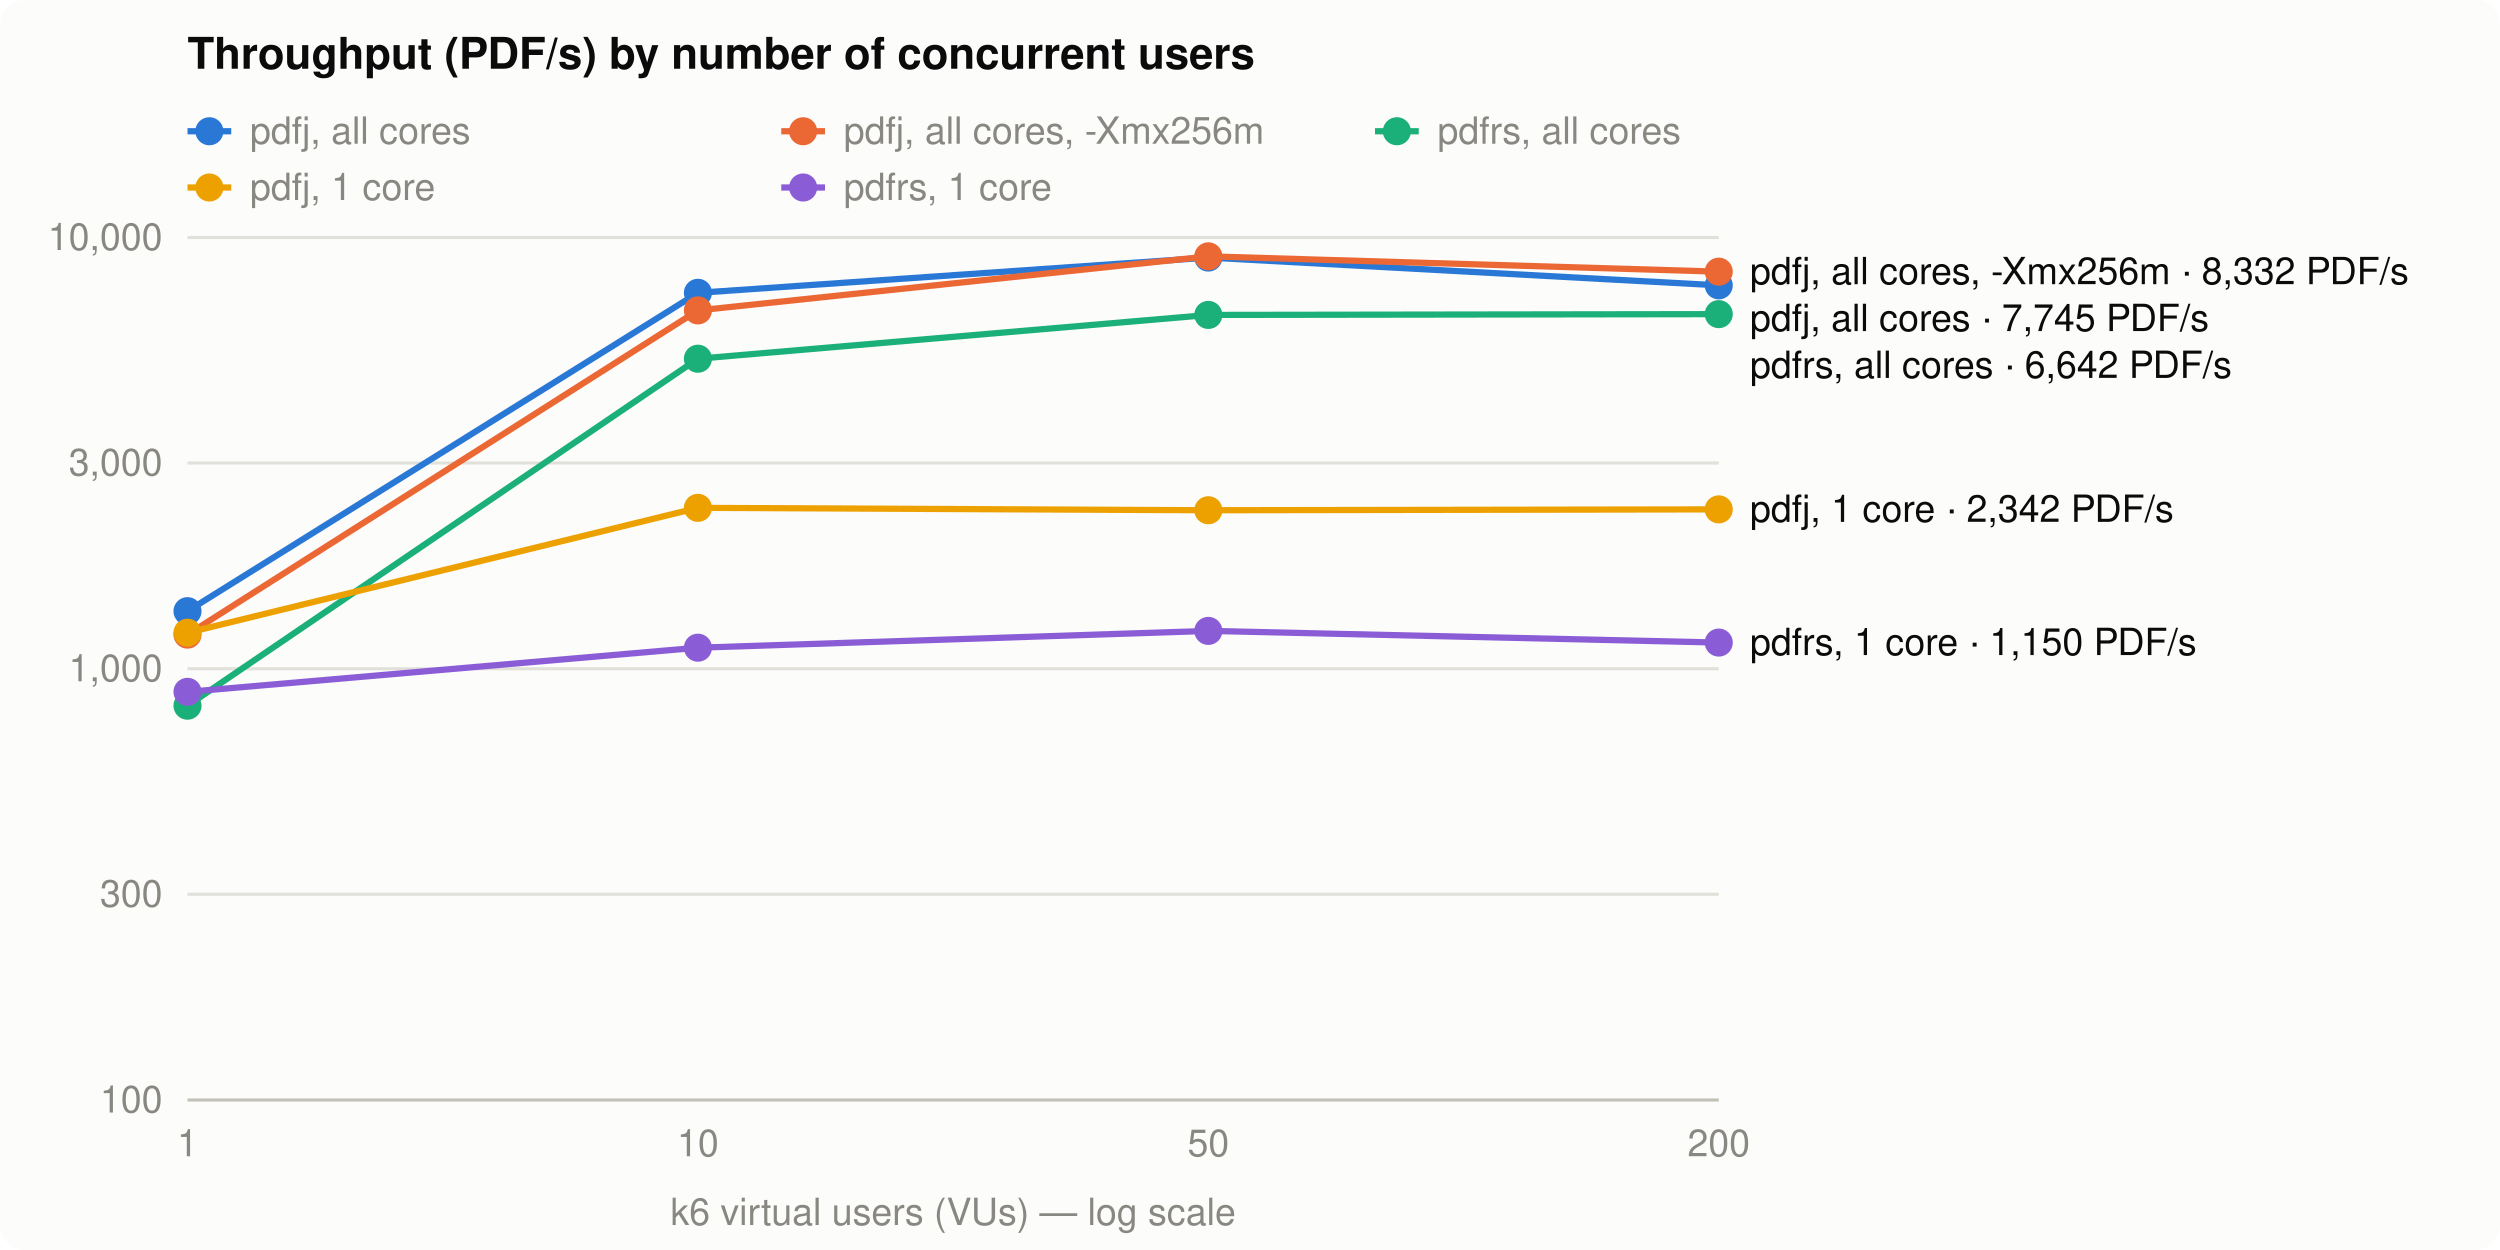
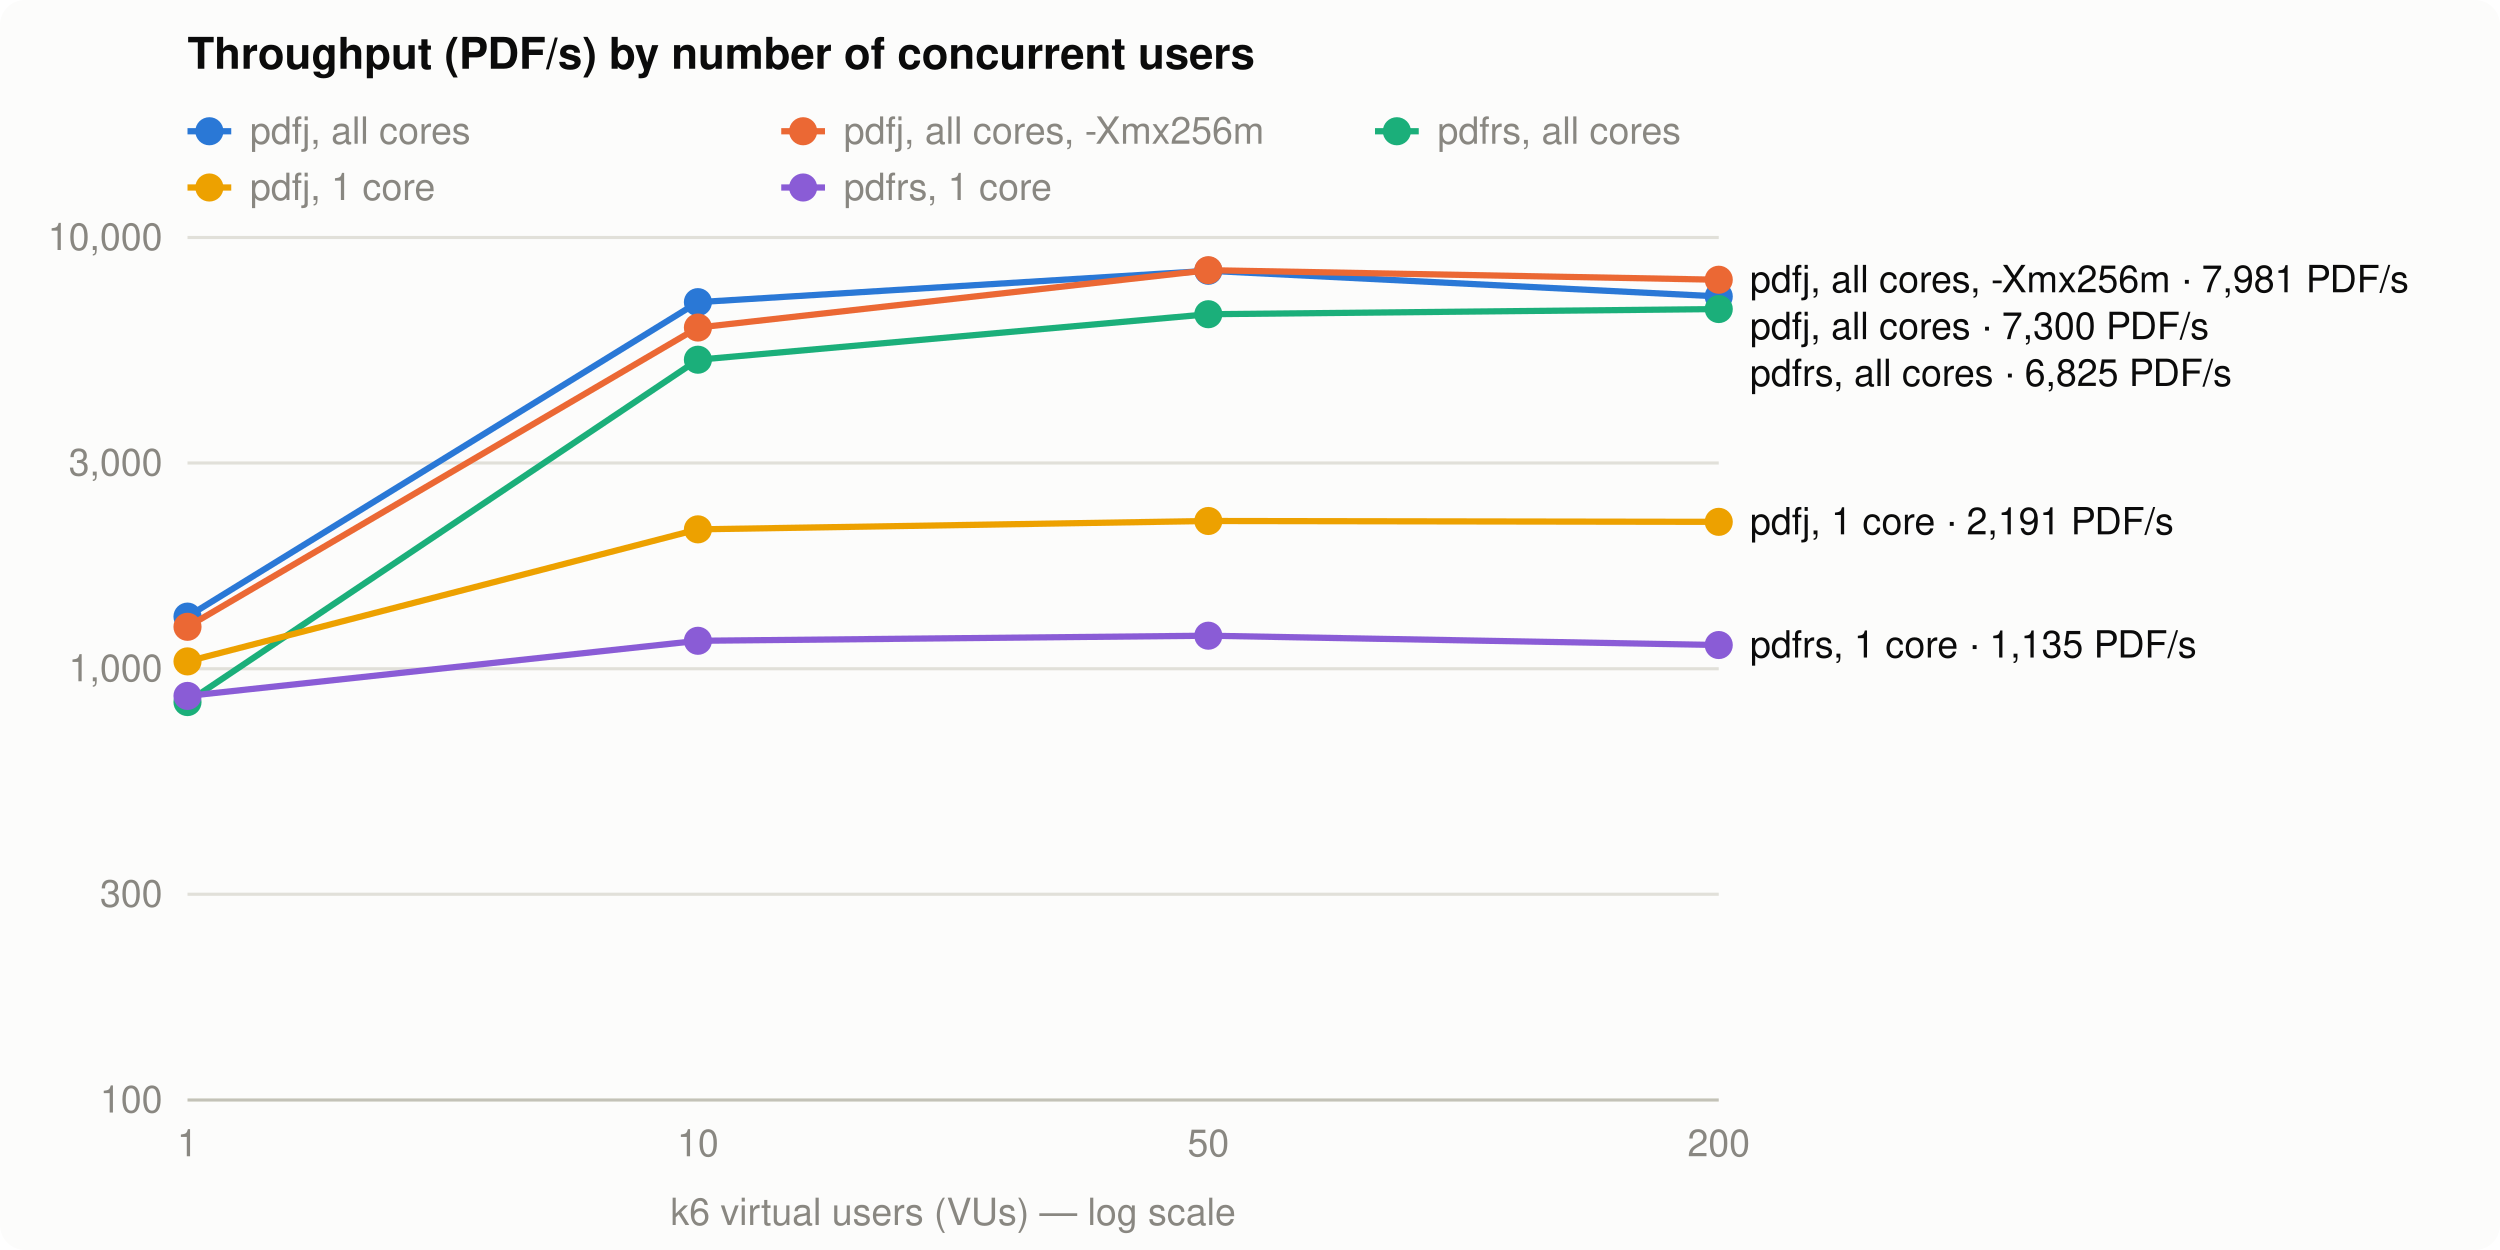
<svg xmlns="http://www.w3.org/2000/svg" viewBox="0 0 800 400" width="800" font-family="-apple-system, Segoe UI, Helvetica, sans-serif" font-size="12">
  <style>
  .bg{fill:#fcfcfb} .ink{fill:#0b0b0b} .muted{fill:#898781} .grid{stroke:#e1e0d9} .axis{stroke:#c3c2b7}
  .s1{stroke:#2a78d6;fill:#2a78d6} .s2{stroke:#eb6834;fill:#eb6834} .s3{stroke:#1baf7a;fill:#1baf7a} .s4{stroke:#eda100;fill:#eda100} .s5{stroke:#8a5cd6;fill:#8a5cd6}
  @media (prefers-color-scheme: dark){
    .bg{fill:#1a1a19} .ink{fill:#f0efec} .grid{stroke:#2c2c2a} .axis{stroke:#383835}
    .s1{stroke:#3987e5;fill:#3987e5} .s2{stroke:#d95926;fill:#d95926} .s3{stroke:#199e70;fill:#199e70} .s4{stroke:#c98500;fill:#c98500} .s5{stroke:#9b6fe3;fill:#9b6fe3}
  }
</style>
  <rect class="bg" width="800" height="400" rx="8" />
  <text class="ink" x="60" y="22" font-size="14" font-weight="600">Throughput (PDF/s) by number of concurrent users</text>
  <g transform="translate(60,42)">
    <line class="s1" x1="0" x2="14" y1="0" y2="0" stroke-width="2" />
    <circle class="s1" cx="7" r="4" />
    <text class="muted" x="20" y="4">pdfj, all cores</text>
  </g>
  <g transform="translate(250,42)">
    <line class="s2" x1="0" x2="14" y1="0" y2="0" stroke-width="2" />
    <circle class="s2" cx="7" r="4" />
    <text class="muted" x="20" y="4">pdfj, all cores, -Xmx256m</text>
  </g>
  <g transform="translate(440,42)">
    <line class="s3" x1="0" x2="14" y1="0" y2="0" stroke-width="2" />
    <circle class="s3" cx="7" r="4" />
    <text class="muted" x="20" y="4">pdfrs, all cores</text>
  </g>
  <g transform="translate(60,60)">
    <line class="s4" x1="0" x2="14" y1="0" y2="0" stroke-width="2" />
    <circle class="s4" cx="7" r="4" />
    <text class="muted" x="20" y="4">pdfj, 1 core</text>
  </g>
  <g transform="translate(250,60)">
    <line class="s5" x1="0" x2="14" y1="0" y2="0" stroke-width="2" />
    <circle class="s5" cx="7" r="4" />
    <text class="muted" x="20" y="4">pdfrs, 1 core</text>
  </g>
  <line class="axis" x1="60" x2="550" y1="352" y2="352" />
  <text class="muted" x="52" y="356" text-anchor="end">100</text>
  <line class="grid" x1="60" x2="550" y1="286.157" y2="286.157" />
  <text class="muted" x="52" y="290.157" text-anchor="end">300</text>
  <line class="grid" x1="60" x2="550" y1="214" y2="214" />
  <text class="muted" x="52" y="218" text-anchor="end">1,000</text>
  <line class="grid" x1="60" x2="550" y1="148.157" y2="148.157" />
  <text class="muted" x="52" y="152.157" text-anchor="end">3,000</text>
  <line class="grid" x1="60" x2="550" y1="76" y2="76" />
  <text class="muted" x="52" y="80" text-anchor="end">10,000</text>
  <text class="muted" x="60" y="370" text-anchor="middle">1</text>
  <text class="muted" x="223.333" y="370" text-anchor="middle">10</text>
  <text class="muted" x="386.667" y="370" text-anchor="middle">50</text>
  <text class="muted" x="550" y="370" text-anchor="middle">200</text>
  <text class="muted" x="305" y="392" text-anchor="middle">k6 virtual users (VUs) — log scale</text>
-   <polyline class="s1" style="fill:none" stroke-width="2" stroke-linejoin="round" points="60,195.572 223.333,93.699 386.667,82.421 550,91.315" />
-   <circle class="s1" cx="60" cy="195.572" r="4" />
-   <circle class="s1" cx="223.333" cy="93.699" r="4" />
-   <circle class="s1" cx="386.667" cy="82.421" r="4" />
-   <circle class="s1" cx="550" cy="91.315" r="4" />
-   <polyline class="s2" style="fill:none" stroke-width="2" stroke-linejoin="round" points="60,203.073 223.333,99.326 386.667,82.029 550,86.937" />
-   <circle class="s2" cx="60" cy="203.073" r="4" />
-   <circle class="s2" cx="223.333" cy="99.326" r="4" />
-   <circle class="s2" cx="386.667" cy="82.029" r="4" />
-   <circle class="s2" cx="550" cy="86.937" r="4" />
-   <polyline class="s3" style="fill:none" stroke-width="2" stroke-linejoin="round" points="60,225.821 223.333,114.789 386.667,100.776 550,100.523" />
-   <circle class="s3" cx="60" cy="225.821" r="4" />
-   <circle class="s3" cx="223.333" cy="114.789" r="4" />
-   <circle class="s3" cx="386.667" cy="100.776" r="4" />
-   <circle class="s3" cx="550" cy="100.523" r="4" />
-   <polyline class="s4" style="fill:none" stroke-width="2" stroke-linejoin="round" points="60,202.477 223.333,162.513 386.667,163.279 550,162.997" />
-   <circle class="s4" cx="60" cy="202.477" r="4" />
-   <circle class="s4" cx="223.333" cy="162.513" r="4" />
-   <circle class="s4" cx="386.667" cy="163.279" r="4" />
-   <circle class="s4" cx="550" cy="162.997" r="4" />
-   <polyline class="s5" style="fill:none" stroke-width="2" stroke-linejoin="round" points="60,221.39 223.333,207.261 386.667,201.886 550,205.624" />
-   <circle class="s5" cx="60" cy="221.39" r="4" />
-   <circle class="s5" cx="223.333" cy="207.261" r="4" />
-   <circle class="s5" cx="386.667" cy="201.886" r="4" />
-   <circle class="s5" cx="550" cy="205.624" r="4" />
-   <text class="ink" x="560" y="90.937">pdfj, all cores, -Xmx256m · 8,332 PDF/s</text>
-   <text class="ink" x="560" y="105.937">pdfj, all cores · 7,745 PDF/s</text>
-   <text class="ink" x="560" y="120.937">pdfrs, all cores · 6,642 PDF/s</text>
-   <text class="ink" x="560" y="166.997">pdfj, 1 core · 2,342 PDF/s</text>
-   <text class="ink" x="560" y="209.624">pdfrs, 1 core · 1,150 PDF/s</text>
+   <polyline class="s1" style="fill:none" stroke-width="2" stroke-linejoin="round" points="60,197.315 223.333,96.687 386.667,86.65 550,94.861" />
+   <circle class="s1" cx="60" cy="197.315" r="4" />
+   <circle class="s1" cx="223.333" cy="96.687" r="4" />
+   <circle class="s1" cx="386.667" cy="86.65" r="4" />
+   <circle class="s1" cx="550" cy="94.861" r="4" />
+   <polyline class="s2" style="fill:none" stroke-width="2" stroke-linejoin="round" points="60,200.578 223.333,104.815 386.667,86.457 550,89.516" />
+   <circle class="s2" cx="60" cy="200.578" r="4" />
+   <circle class="s2" cx="223.333" cy="104.815" r="4" />
+   <circle class="s2" cx="386.667" cy="86.457" r="4" />
+   <circle class="s2" cx="550" cy="89.516" r="4" />
+   <polyline class="s3" style="fill:none" stroke-width="2" stroke-linejoin="round" points="60,224.664 223.333,115.111 386.667,100.55 550,98.894" />
+   <circle class="s3" cx="60" cy="224.664" r="4" />
+   <circle class="s3" cx="223.333" cy="115.111" r="4" />
+   <circle class="s3" cx="386.667" cy="100.55" r="4" />
+   <circle class="s3" cx="550" cy="98.894" r="4" />
+   <polyline class="s4" style="fill:none" stroke-width="2" stroke-linejoin="round" points="60,211.649 223.333,169.391 386.667,166.718 550,166.991" />
+   <circle class="s4" cx="60" cy="211.649" r="4" />
+   <circle class="s4" cx="223.333" cy="169.391" r="4" />
+   <circle class="s4" cx="386.667" cy="166.718" r="4" />
+   <circle class="s4" cx="550" cy="166.991" r="4" />
+   <polyline class="s5" style="fill:none" stroke-width="2" stroke-linejoin="round" points="60,222.692 223.333,205.053 386.667,203.424 550,206.411" />
+   <circle class="s5" cx="60" cy="222.692" r="4" />
+   <circle class="s5" cx="223.333" cy="205.053" r="4" />
+   <circle class="s5" cx="386.667" cy="203.424" r="4" />
+   <circle class="s5" cx="550" cy="206.411" r="4" />
+   <text class="ink" x="560" y="93.516">pdfj, all cores, -Xmx256m · 7,981 PDF/s</text>
+   <text class="ink" x="560" y="108.516">pdfj, all cores · 7,300 PDF/s</text>
+   <text class="ink" x="560" y="123.516">pdfrs, all cores · 6,825 PDF/s</text>
+   <text class="ink" x="560" y="170.991">pdfj, 1 core · 2,191 PDF/s</text>
+   <text class="ink" x="560" y="210.411">pdfrs, 1 core · 1,135 PDF/s</text>
</svg>
